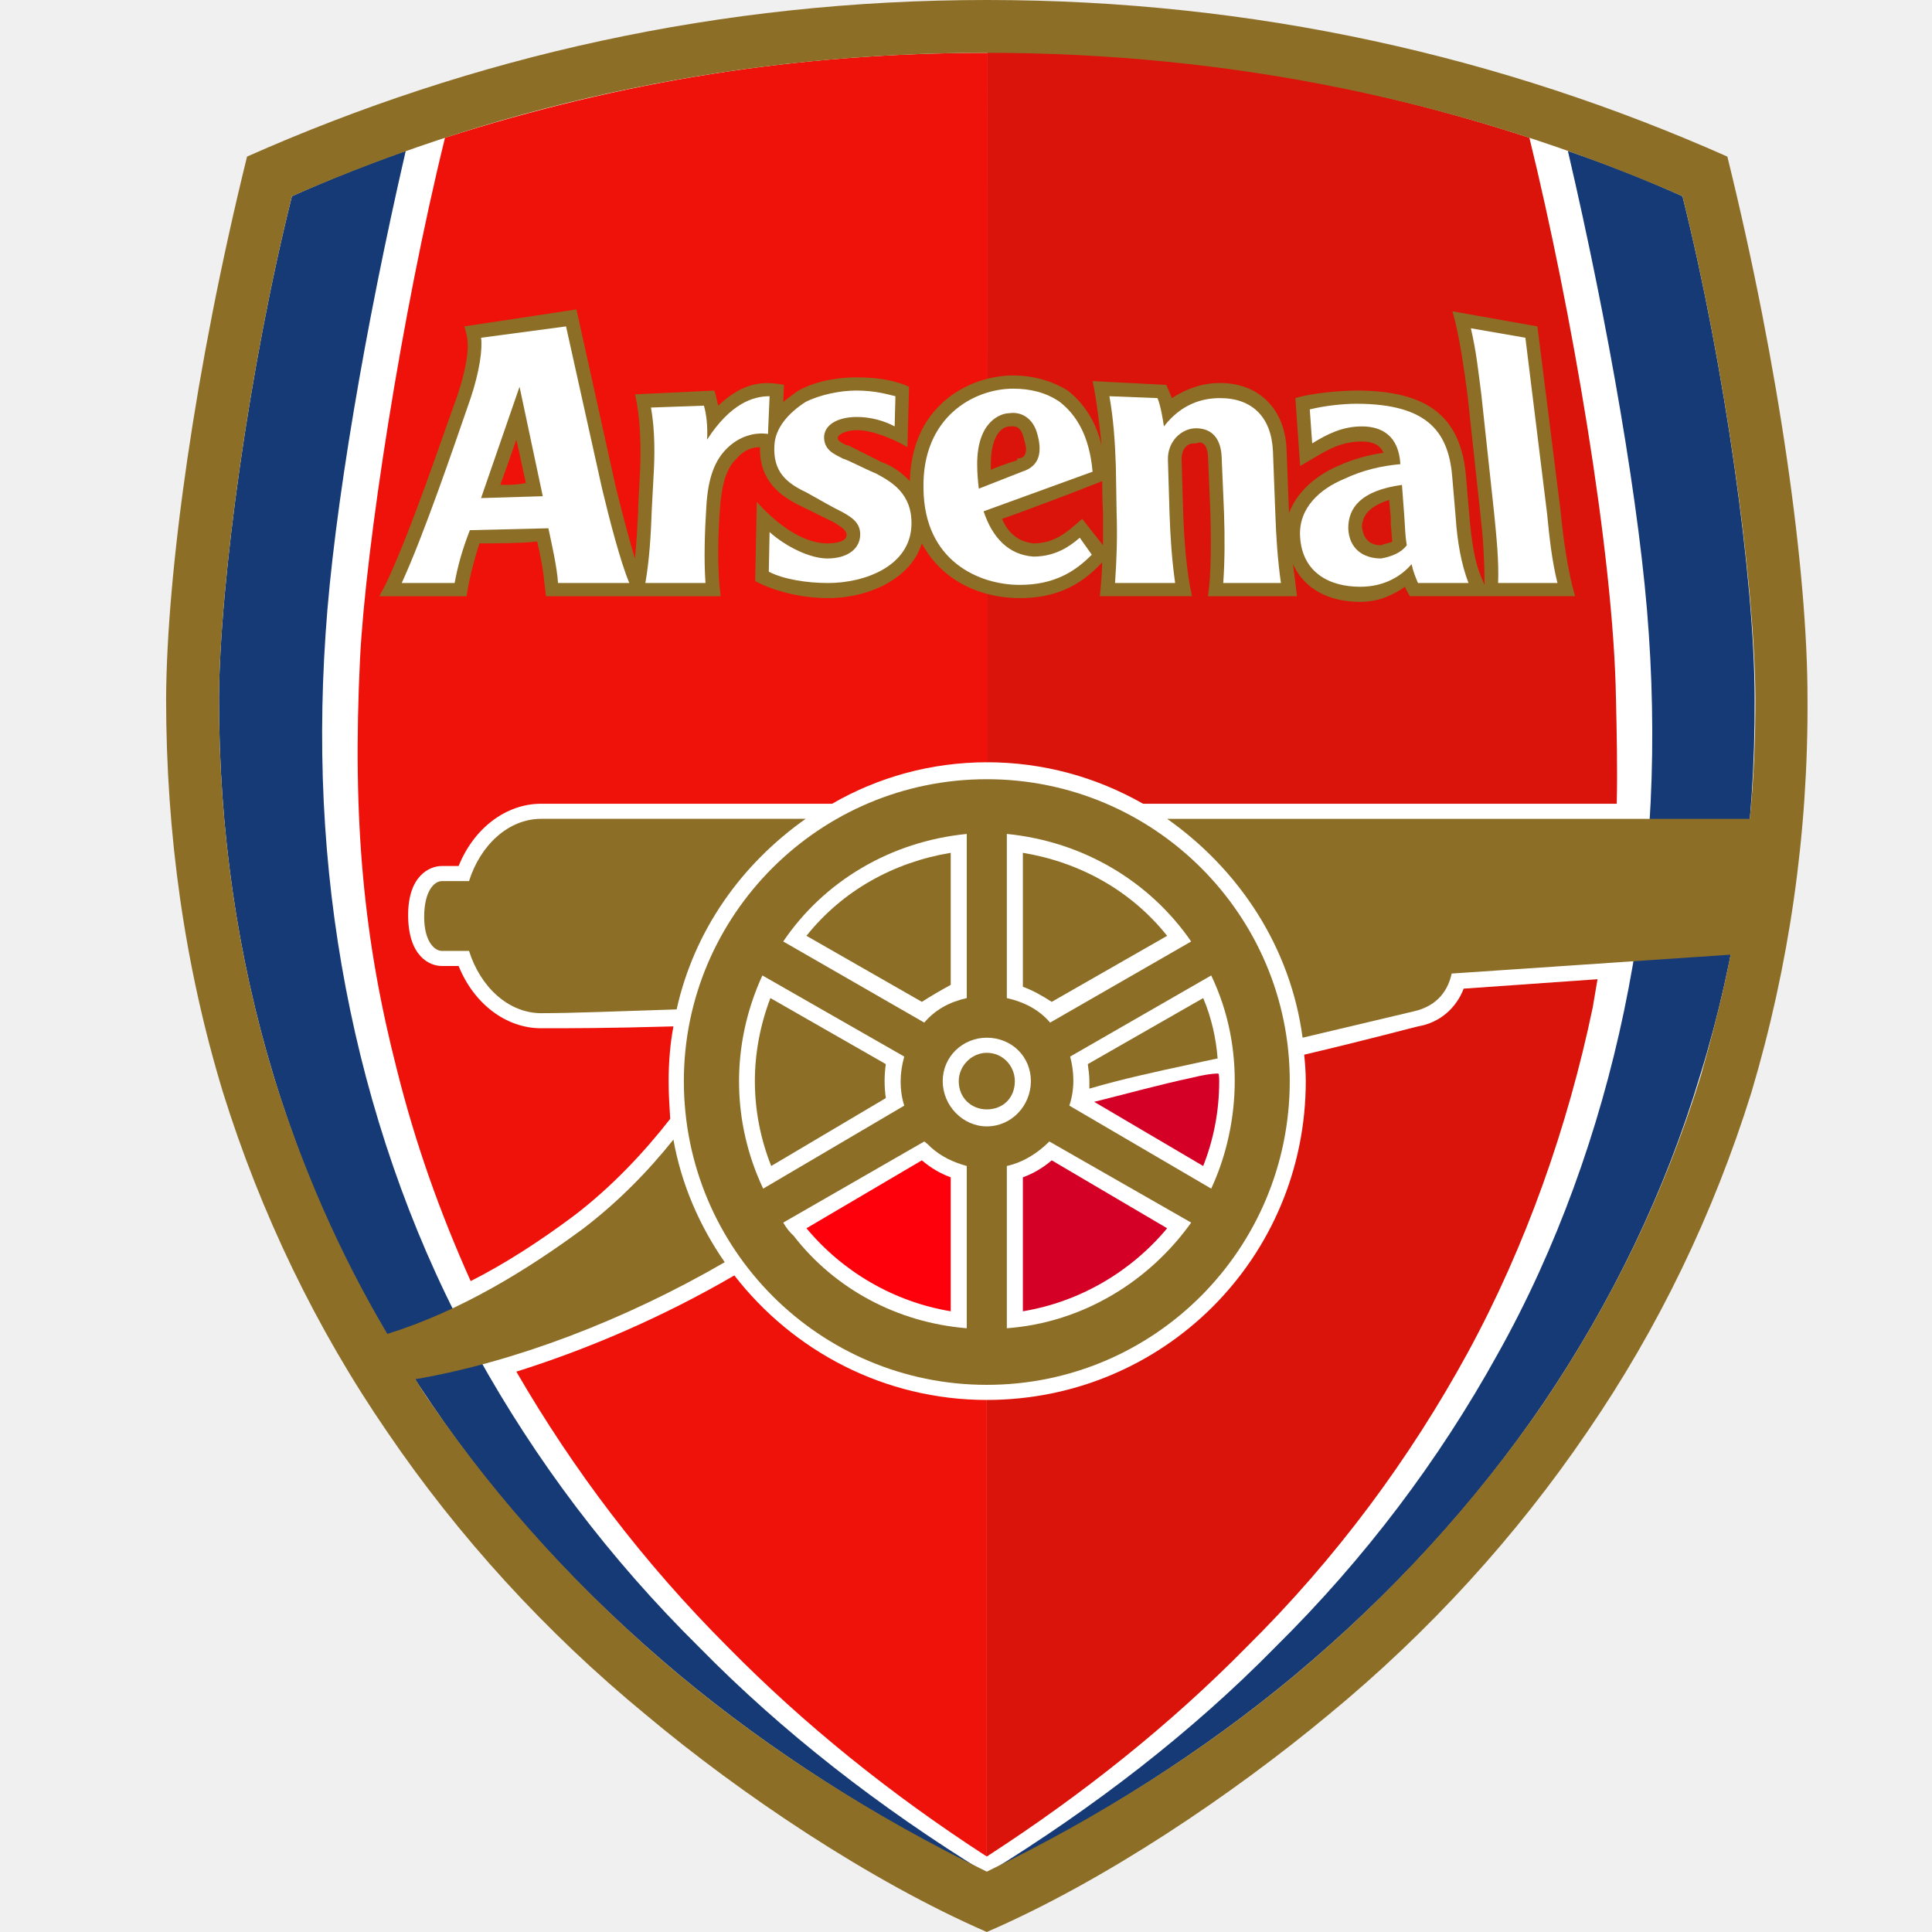
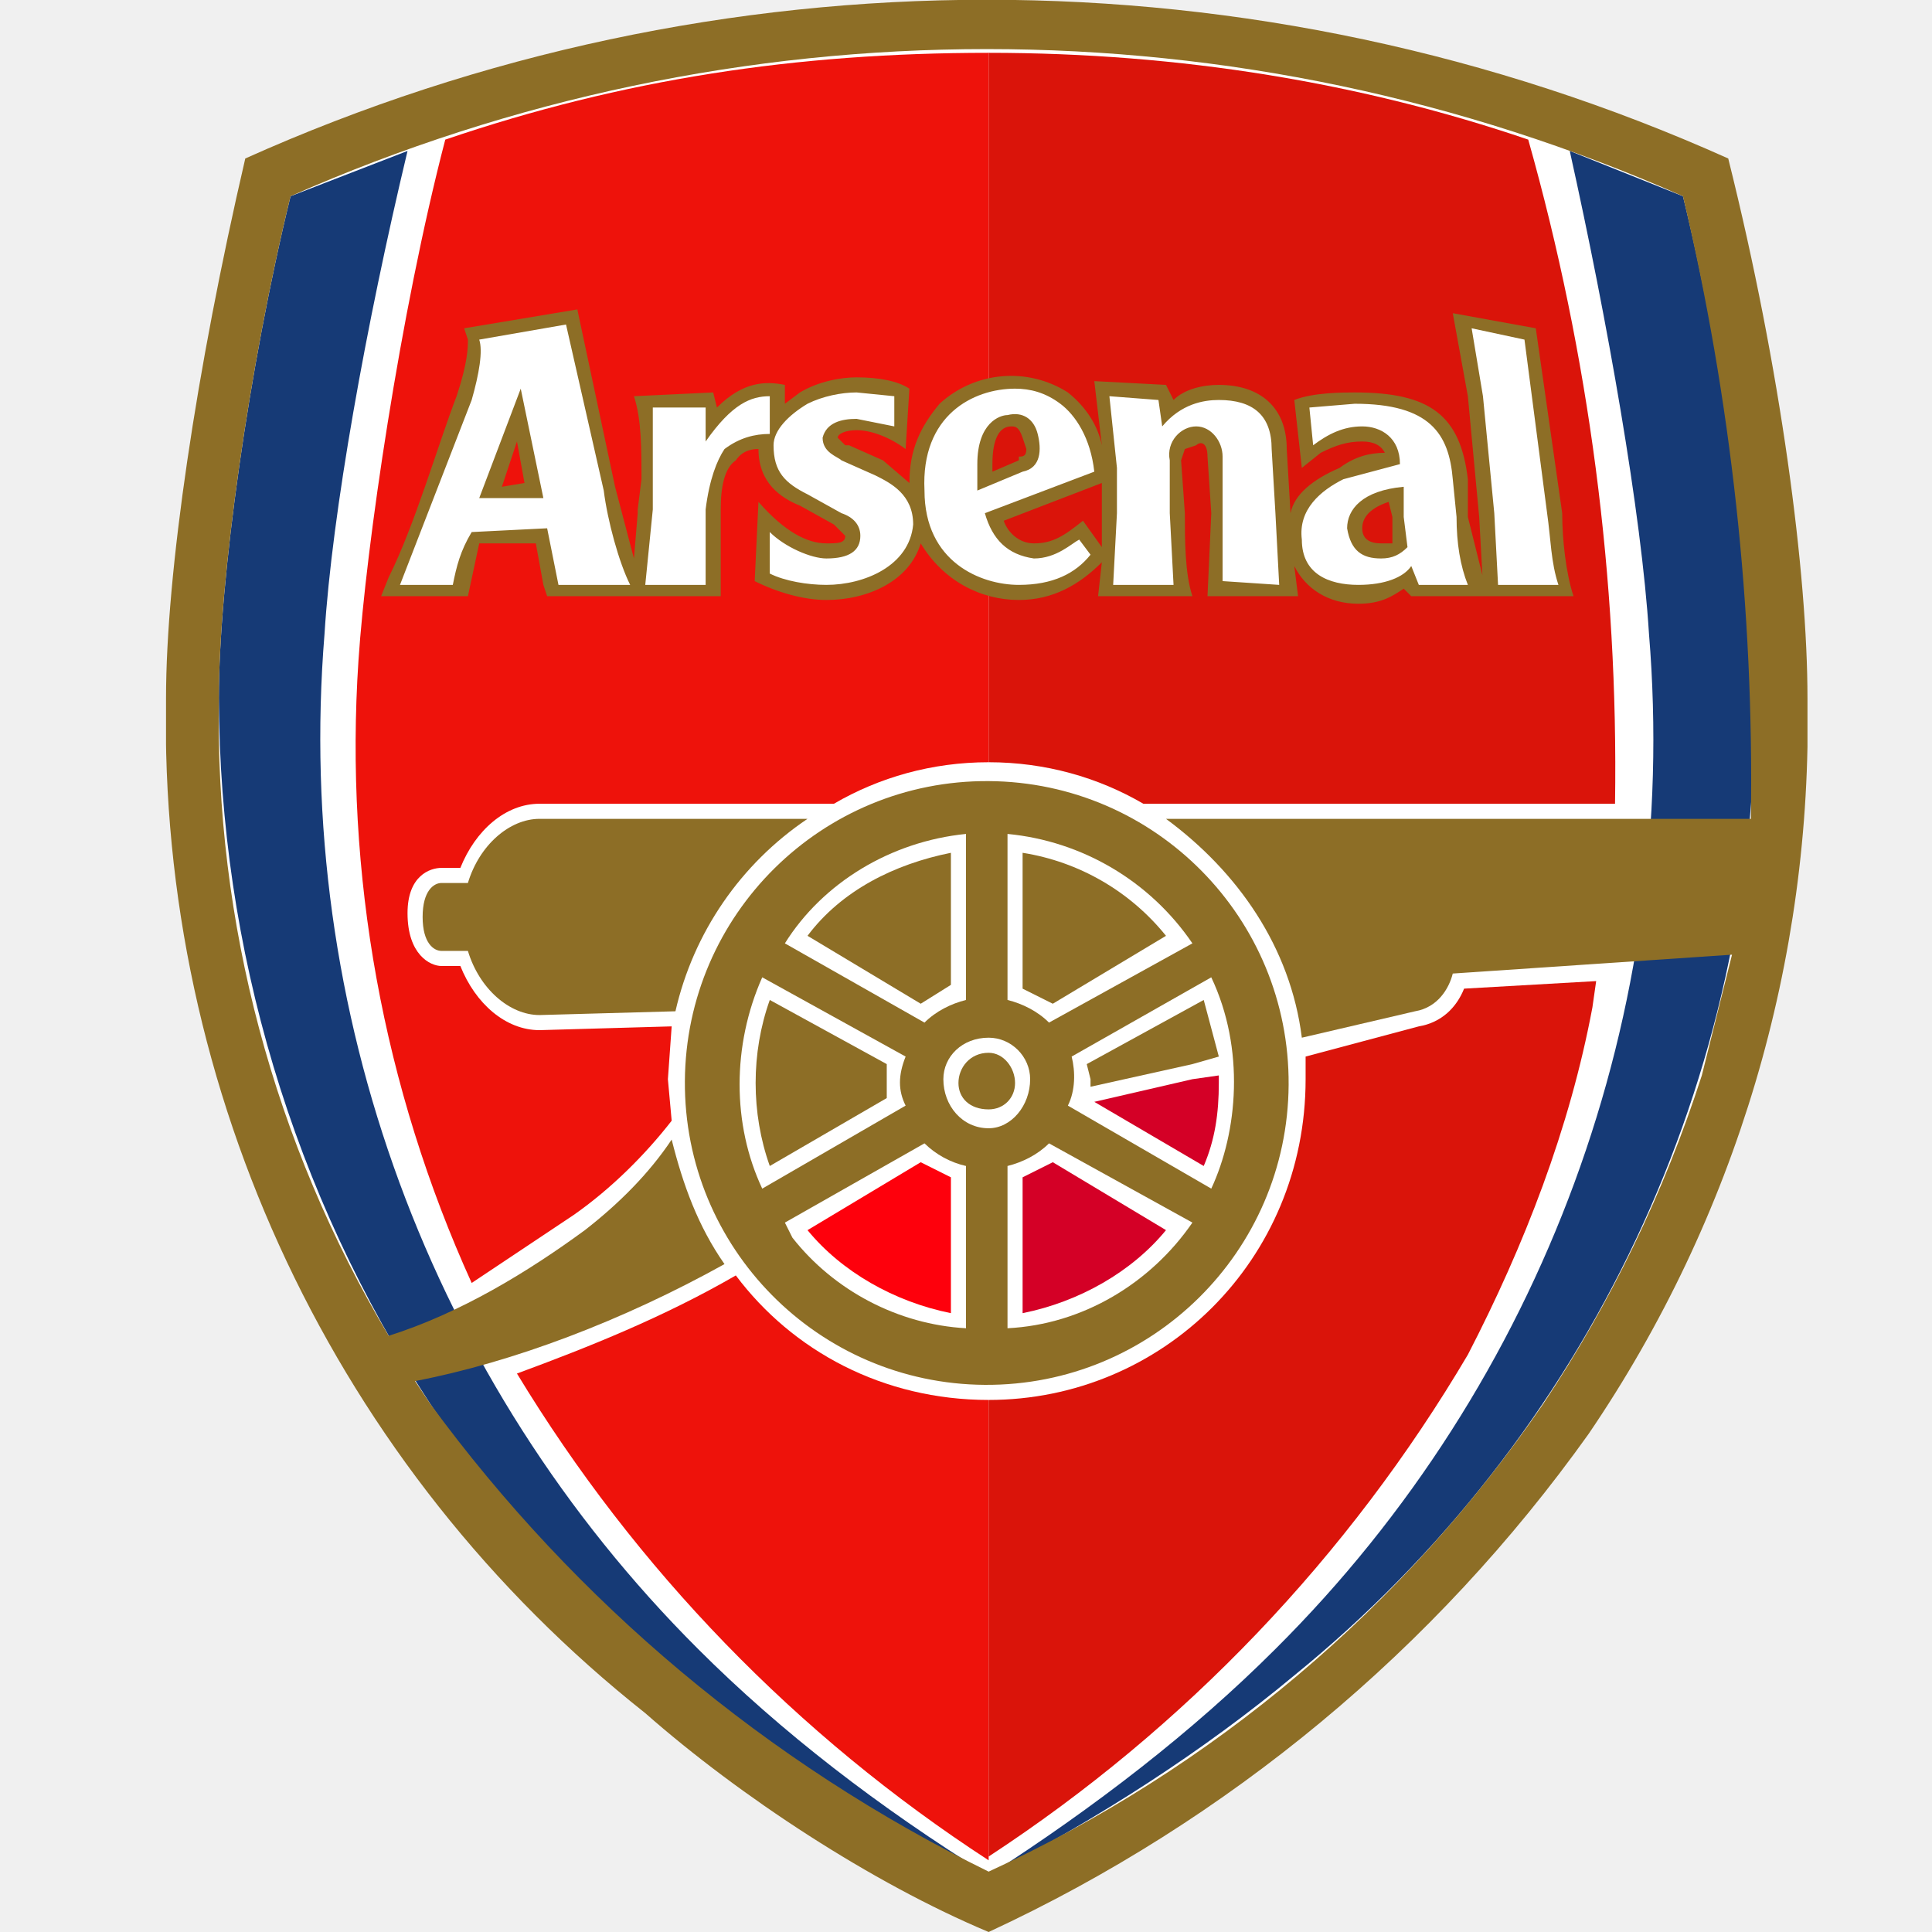
- <svg xmlns="http://www.w3.org/2000/svg" viewBox="0 0 512 512" fill="none">
-   <g clip-path="url(#clip0_1_2197)">
-     <path d="M261.51 2.001C329.267 2.001 394.473 16.001 456.07 43.502C468.816 95.5 476.882 149.503 477.097 185.001C477.097 186.001 477.097 186.501 477.097 187C477.097 222 471.996 256.5 462.013 289.003C452.243 320.999 437.803 350.999 418.899 379.001C400.207 406.002 377.268 431 350.718 453.002C322.469 476.499 289.122 498 261.509 510.004C234.112 498 200.763 476.499 172.516 453.002C145.967 431 123.027 406.002 104.334 379.001C85.43 350.999 70.99 320.999 61.219 289.003C51.237 256.5 46.136 222 46.136 187C46.136 186.501 46.136 186.001 46.136 185.001C46.354 149.503 54.422 95.501 67.168 43.502C128.764 16.001 193.967 2.001 261.51 2.001Z" fill="white" />
-     <path d="M261.51 202.004C276.594 202.004 290.612 206.001 302.93 213.002H428.454C428.67 204.001 428.454 194.002 428.244 185.001C427.605 146.5 416.35 81.503 405.305 36.501C360.913 22 313.124 13.501 261.726 13.501" fill="#DA140A" />
-     <path d="M261.726 14.001C211.175 14.001 164.872 21.499 117.931 36.501C106.462 82.999 96.904 145 95.416 174.503C93.294 218.003 96.477 249.502 105.186 283.506C110.072 303.002 116.445 321.001 124.729 339.502C133.651 335.003 142.994 329.002 152.336 322.005C162.108 314.503 170.606 305.5 177.614 296.502C177.402 293.004 177.192 289.998 177.192 286.499C177.192 281.504 177.614 276.496 178.463 272.004C161.049 272.5 151.277 272.5 143.419 272.5C134.071 272.5 125.578 266.003 121.541 256C119.414 256 117.082 256 117.082 256C113.898 256 108.161 253.499 108.161 242.499C108.161 232.001 113.896 229.501 117.082 229.501C117.082 229.501 119.416 229.501 121.541 229.501C125.576 219.501 134.071 213.002 143.419 213.002H220.516C232.624 206.001 246.642 202.004 261.724 202.004" fill="#EE120B" />
-     <path d="M185.259 436.501C161.474 412.999 141.933 387.004 126.426 359.001C110.71 331.002 99.451 299.502 92.867 268.003C86.07 235.501 83.945 202.501 86.282 168C88.409 135.5 96.904 85.999 107.523 40.001C97.541 43.502 87.343 47.5 77.361 52.001C66.107 97.001 58.247 154.003 58.035 185.002C58.035 220.002 62.919 253.501 72.475 285.004C82.672 318.504 96.263 345.504 114.316 372.005C132.161 398.505 154.461 422.5 180.159 444.002C204.165 464.001 231.773 481.502 261.509 496.505C233.051 479.004 207.348 459.004 185.259 436.501Z" fill="#163A76" />
-     <path d="M337.973 436.501C361.762 412.999 381.305 387.004 396.811 359.001C412.528 331.002 423.785 299.502 430.369 268.003C437.166 235.501 439.291 202.501 436.954 168C434.827 135.5 426.122 85.499 415.503 40.001C425.697 43.502 435.895 47.5 445.877 52.001C457.131 97.001 464.991 154.003 464.991 185.002C465.203 220.002 460.317 253.501 450.546 285.004C441.203 316.005 427.185 345.008 408.92 372.005C390.865 398.505 368.775 422.5 343.07 444.002C319.071 464.001 291.461 481.502 261.51 496.505C289.973 479.004 315.888 459.004 337.973 436.501Z" fill="#163A76" />
-     <path d="M261.51 206.5C217.12 206.5 181.227 242.499 181.227 286.498C181.227 331.002 217.12 366.998 261.51 366.998C305.901 366.998 341.799 331.002 341.799 286.498C341.799 242.5 305.901 206.5 261.51 206.5Z" fill="#8D6E26" />
-     <path d="M261.51 371.001C234.324 371.001 210.112 358.002 194.608 337.999C175.704 349.001 155.951 357.499 136.837 363.501C151.917 389.503 170.392 414.005 192.91 436.502C213.085 457.005 236.024 475.501 261.512 492.002" fill="#EE120B" />
-     <path d="M143.419 268.502C134.71 268.502 127.275 261.501 124.3 252.001C120.692 252.001 117.082 252.001 117.082 252.001C115.167 252.001 112.41 249.502 112.41 243.001C112.41 236.002 115.167 233.5 117.082 233.5C117.082 233.5 120.692 233.5 124.3 233.5C127.275 224 134.71 216.999 143.419 216.999H213.51C196.516 228.999 183.986 246.5 179.312 267.5C163.594 268.003 151.704 268.502 143.419 268.502Z" fill="#8D6E26" />
-     <path d="M457.769 41.501C398.086 15.001 332.456 0 261.511 0C190.782 0 125.15 15.001 65.469 41.501C51.663 97.501 44.23 151.501 44.018 185C44.018 220.999 48.903 256.001 59.097 289.501C69.079 321.502 83.736 352 102.64 379.504C121.332 407.003 144.483 432.5 171.246 454.498C196.309 475.5 230.507 498.503 261.511 511.998C292.733 498.503 326.721 475.498 351.992 454.498C378.757 432.5 401.908 407.001 420.6 379.504C439.504 352 454.159 321.502 464.141 289.501C474.124 256.001 479.222 221.001 479.01 185C479.01 151.501 471.575 97.501 457.769 41.501ZM408.919 372.005C391.076 398.002 368.774 422.5 343.069 444.002C319.071 464.001 291.46 481.502 261.51 496.003C231.774 481.501 204.168 464 180.161 444.002C154.46 422.5 132.16 398.002 114.317 372.005C112.831 370.008 111.348 367.502 110.072 365.502C136.197 361 165.294 350.001 192.058 334.501C185.474 325.003 180.589 314.005 178.462 302.003C171.668 310.506 163.806 318.503 154.674 325.505C139.805 336.501 121.968 347.504 102.638 353.5C89.891 332.004 79.911 309.004 72.476 285.004C62.92 253.5 58.036 220.002 58.036 185.002C58.248 154.003 66.108 97.001 77.362 52.001C135.562 26.501 197.582 14 261.511 14C325.655 14 387.678 26.501 445.878 51.999C457.132 96.999 464.992 154.001 465.204 185C465.204 196 464.78 206.5 463.716 217H309.305C328.421 230.5 342.013 251.002 345.198 275L374.723 268.003C381.308 266.501 383.855 262.002 384.704 258.001L458.62 252.999C456.493 264.002 453.735 274.502 450.763 285.002C441.202 316.003 427.184 345.006 408.919 372.005Z" fill="#8D6E26" />
-     <path d="M266.822 309.002V352C286.997 350.505 304.628 339.502 315.673 324.001L278.082 302.505C275.106 305.5 271.281 308.002 266.822 309.002Z" fill="white" />
-     <path d="M256.202 221.001C236.022 223.001 218.396 233.501 207.563 249.502L244.942 271C247.918 267.501 251.738 265.501 256.201 264.502" fill="white" />
-     <path d="M261.51 275.001C255.143 275.001 249.83 280.002 249.83 286.499C249.83 293.004 255.143 298.503 261.51 298.503C268.095 298.503 273.194 293.004 273.194 286.499C273.194 280.002 268.095 275.001 261.51 275.001Z" fill="white" />
-     <path d="M266.822 221.001V264.502C271.279 265.501 275.318 267.503 278.291 271L315.671 249.502C304.63 233.501 286.999 223.001 266.822 221.001Z" fill="white" />
-     <path d="M256.202 309.002C252.589 308.002 249.406 306.504 246.642 304C246.22 303.498 245.583 303 244.942 302.505L207.563 324.001C208.412 325.503 209.263 326.498 210.324 327.503C221.154 341.504 237.72 350.505 256.202 352" fill="white" />
-     <path d="M283.389 293.005L320.983 314.999C328.201 299.504 330.328 278.001 320.983 258.503L283.599 280.003C284.665 284.003 284.877 288.501 283.389 293.005Z" fill="white" />
-     <path d="M213.722 248.003L244.305 265.5C246.642 264.004 249.189 262.503 251.953 261.001V226.003C236.871 228.5 223.281 236.003 213.722 248.003Z" fill="#8D6E26" />
-     <path d="M271.071 226.003V261.5C273.83 262.503 276.379 264.002 278.716 265.5L309.302 248.003C299.744 236.003 286.148 228.5 271.071 226.003Z" fill="#8D6E26" />
-     <path d="M322.683 280.498C322.256 275.001 320.983 269.502 318.858 264.501L288.275 282.002C288.487 283.504 288.697 285.002 288.697 286.499C288.697 287.003 288.697 288.003 288.697 288.499C297.196 286.003 306.328 284.002 315.673 282.002C317.798 281.505 320.347 281.004 322.683 280.498Z" fill="#8D6E26" />
-     <path d="M261.51 492C286.999 475.499 310.15 457.004 330.33 436.5C354.118 412.999 373.659 386.501 388.95 358.506C404.458 330.002 415.503 298.502 422.089 266.997C422.509 264.5 422.936 262.002 423.358 259.503L387.889 262.002C385.977 266.997 381.732 270.999 375.78 272.005C375.569 272.005 362.611 275.504 345.622 279.502C345.834 281.503 346.044 284.003 346.044 286.498C346.044 333.504 308.238 370.999 261.509 370.999" fill="#DA140A" />
-     <path d="M268.944 286.501C268.944 282.5 265.756 279.003 261.51 279.003C257.475 279.003 254.077 282.502 254.077 286.501C254.077 291.006 257.475 294 261.51 294C265.756 294 268.944 291.005 268.944 286.501Z" fill="#8D6E26" />
-     <path d="M271.071 347.503C286.149 345.006 299.745 337.003 309.304 325.503L278.718 307.5C276.379 309.499 273.832 311.002 271.073 312.002V347.503" fill="#D40026" />
-     <path d="M213.722 325.503L244.305 307.5C246.642 309.499 249.189 311.002 251.953 312.002V347.503C236.871 345.006 223.281 337.003 213.722 325.503Z" fill="#FE000C" />
-     <path d="M323.105 286.5C323.105 286.004 323.105 285.004 322.895 284.5C320.768 284.5 318.43 285.004 316.31 285.507C306.967 287.506 298.044 289.999 289.973 291.999L318.858 309.004C321.618 302.001 323.105 294.502 323.105 286.5Z" fill="#D40026" />
-     <path d="M202.041 258.503C193.545 277.002 193.969 297.504 202.251 314.999L239.635 293.005C238.361 289.004 238.361 284.5 239.635 280.003" fill="white" />
-     <path d="M204.378 309.002L234.751 291.004C234.324 288.002 234.324 285.002 234.751 282.001L204.167 264.502C198.643 279.001 198.643 294.501 204.378 309.002Z" fill="#8D6E26" />
-     <path d="M292.093 149.002C292.093 151.002 291.673 156.499 291.461 158.001H315.888C314.4 151.502 313.761 142.501 313.55 135.501C313.55 136.002 313.124 121.501 313.124 121.501C313.124 120.501 313.55 119.002 314.183 118.501C315.032 117.502 315.887 117.502 316.948 117.502C318.009 117.004 319.919 117.004 320.136 121.003L320.768 136.003C320.983 143.001 320.983 152.504 320.136 158.003H343.707C343.497 156.005 342.858 151.006 342.648 149.504C345.622 156.003 351.991 159.502 360.489 159.502C365.587 159.502 369.412 157.503 372.381 155.501C372.381 156.003 373.658 158.001 373.658 158.001H417.411C415.499 151.502 414.225 142.501 413.586 135.501L407.428 86.501L384.911 82.5C386.826 89.001 388.097 98.501 388.946 105.002L392.345 136.502C392.984 142.002 393.409 148.002 393.409 154.503V155.001L392.56 153.004C390.86 149.002 390.011 143.999 389.374 136.502L388.525 126.5C387.248 110.499 378.542 103.502 359.423 103.502C356.235 103.502 348.169 104.002 343.283 105.502L344.554 123.5L349.652 120.497C353.903 118.001 357.091 117 360.909 117C363.885 117 365.795 118 366.646 119.999C363.036 120.497 359.001 121.498 354.537 123.5C347.741 126.5 343.495 130.999 341.583 136C341.583 136 341.583 136 341.583 135.5L340.946 118.999C340.519 108.499 333.723 101.5 323.315 101.5C318.646 101.5 314.397 103 310.573 105.502C310.362 105.002 310.146 104.502 309.934 104.002L309.085 102.002L289.544 101.001C290.393 104.504 291.671 114.502 291.881 118.004C290.822 113.003 288.061 107.501 282.96 103.502C278.923 101.001 273.826 99.501 268.52 99.501C261.299 99.501 253.865 102.502 248.979 107.499C243.881 112.5 241.334 119.497 241.117 127.5C239.208 125.502 236.661 123.5 233.688 122.499L224.767 118.002H224.341C222.218 117.002 222.003 116.502 222.003 116.002C222.218 115.002 224.341 114.002 227.104 114.002C230.922 114.002 236.232 116.002 240.483 118.501L240.905 102.502C237.719 101.001 233.261 100.001 226.889 100.001C223.491 100.001 217.116 100.503 211.596 103.503C210.11 104.504 208.832 105.504 207.561 106.506L207.773 102.003C202.675 101.003 197.153 101.003 190.357 107.502C190.14 107.002 189.72 104.504 189.298 103.503L168.269 104.504C169.755 110.501 169.969 119.002 169.54 126.502L169.118 134.503V135.501C168.906 139.504 168.691 144.001 168.269 148.002C166.569 142.501 164.66 135.001 163.171 129.004L152.761 82.002L123.027 86.501C123.239 87.003 123.665 88.503 123.876 90.001C124.088 92.002 124.088 96.001 121.327 104.504C116.441 118.004 109.647 138.504 103.063 153.006C102.213 155.003 100.51 158.003 100.51 158.003H123.665C124.088 154.504 125.576 148.503 127.063 144.003C130.249 144.003 138.532 144.003 142.353 143.504C143.202 147.005 144.053 151.504 144.268 154.506L144.69 158.005H190.998C189.932 150.507 190.359 140.507 190.781 135.005C191.208 128.506 192.481 124.005 195.243 121.505C197.365 119.006 199.702 118.504 201.402 118.504C201.19 127.505 206.926 131.504 212.022 134.005L221.153 138.507C224.341 140.507 224.341 141.006 224.341 142.008C224.13 143.506 221.581 144.004 219.243 144.004C214.359 144.004 207.775 141.006 200.551 133.005L200.128 154.008C205.863 157.006 213.081 158.507 219.454 158.507C230.073 158.507 241.334 153.508 244.305 144.004C249.618 154.008 260.026 158.507 270.22 158.507C279.353 158.501 286.148 155.499 292.093 149.002ZM132.584 128.5C133.861 125 134.922 122.001 136.835 116.502C138.108 122.001 138.747 125.502 139.384 128.002C136.835 128.5 135.561 128.5 132.584 128.5ZM262.575 123C262.575 116.002 265.124 113.001 267.673 113.001C268.522 113.001 270.432 112.5 271.281 116.002C271.708 117.5 271.92 118.499 271.92 119.001C271.92 121.001 270.859 121.499 269.581 121.499V122.001C269.581 122.001 265.973 123 262.575 124.5C262.575 124.001 262.575 123.5 262.575 123ZM286.787 137.502C282.328 141.504 279.141 143.999 273.828 143.999C269.581 143.501 267.032 141.001 265.546 137.502C270.006 136.002 287.212 129.502 292.091 127.5C292.091 131.501 292.308 136.002 292.308 136.002C292.308 139.002 292.308 142.002 292.308 144.501L286.787 137.502ZM366.009 144.499C361.977 144.499 361.124 141.502 360.911 139.502C361.123 137.502 361.76 134.501 368.134 132.501C368.346 135 368.561 137.002 368.561 137.002V139C368.771 140.502 368.771 142.002 368.983 143.501C368.136 143.999 367.075 143.999 366.009 144.499Z" fill="#8D6E26" />
-     <path d="M237.298 105.002C235.171 104.502 231.985 103.502 226.89 103.502C222.853 103.502 217.545 104.502 213.51 106.504C208.836 109.503 205.438 113.502 205.226 118.004C204.799 125.002 208.412 128.004 213.722 130.503C217.335 132.501 220.732 134.503 222.853 135.502C225.618 137.002 228.167 138.504 227.95 142.003C227.741 145.501 224.553 148.002 219.245 148.002C214.781 148.002 208.414 145 203.949 141.002L203.738 151.502C207.563 153.503 213.722 154.505 219.455 154.505C229.226 154.505 241.335 150.004 241.547 139.002C241.757 130.503 235.812 127.502 232.202 125.504C228.589 124.003 224.98 122.003 223.281 121.501C221.581 120.501 218.183 119.501 218.396 115.504C218.818 112.003 222.853 110.501 227.108 110.501C230.716 110.501 234.324 111.501 237.088 113.003" fill="white" />
-     <path d="M150.004 86.499L127.486 89.501C127.914 92.502 127.065 98.501 124.727 105.502C120.053 118.999 112.408 141.502 106.461 154.502H120.478C121.328 150.002 122.39 146.001 124.514 140.502L145.328 140C146.177 143.999 147.665 150.502 147.877 154.502H166.779C164.442 149.002 161.471 137.502 159.557 129.502L150.004 86.499ZM127.486 131.999L137.684 102.501L143.841 131.501" fill="white" />
-     <path d="M203.949 105.002L203.528 115.002C200.129 114.502 195.882 115.502 192.481 119.001C189.51 122.003 187.596 126.5 187.173 134.503C186.745 141.002 186.535 148.503 186.961 154.504H171.028C172.089 148.503 172.516 141.506 172.728 135.003L173.155 127.005C173.577 120.503 173.577 114.005 172.518 108.004L186.535 107.504C187.173 109.504 187.595 113.007 187.384 116.507C193.545 107.001 199.492 105.002 203.949 105.002Z" fill="white" />
-     <path d="M404.244 89.501L389.799 87.001C391.287 93.502 391.714 97.999 392.563 104.502L395.961 136.002C396.6 142.501 397.232 148.502 397.021 154.503H412.738C411.255 148.502 410.616 142.501 409.979 136.002" fill="white" />
-     <path d="M339.461 154.503C338.612 148.502 338.189 142.501 337.973 136.001L337.34 119.499C336.914 110.499 331.816 105.502 323.318 105.502C318.649 105.502 313.126 106.999 308.45 113.001C308.238 111.499 307.601 107.499 306.75 105.502L294.008 105.002C295.068 111.001 295.495 117.002 295.708 123.5L295.918 136C296.13 142.499 295.918 148.5 295.496 154.501H311.426C310.577 148.5 310.15 142.499 309.938 136L309.516 121.999C309.304 117 313.126 113.498 316.949 113.498C321.407 113.498 323.534 116.5 323.746 120.997L324.383 135.998C324.595 142.497 324.595 148.498 324.171 154.499" fill="white" />
-     <path d="M389.164 154.503C387.248 149.502 386.189 143.501 385.762 137.002L384.913 127.002C384.064 115.002 378.968 106.999 359.425 106.999C356.028 106.999 351.14 107.499 347.105 108.499L347.742 117.501C351.779 115.002 355.815 113.002 360.911 113.002C366.224 113.002 370.682 115.5 371.11 123C366.009 123.5 361.338 124.5 356.027 127.002C350.08 129.501 343.922 134.501 344.556 142.501C345.193 151.502 351.99 155.499 360.489 155.499C367.073 155.499 371.531 152.501 374.08 149.502C374.507 151.501 375.144 153.004 375.78 154.503H389.164ZM366.009 148.002C361.34 148.002 357.513 145.501 357.303 140.002C357.303 134.503 360.701 130.003 371.531 128.502L372.17 137.004C372.38 140.004 372.38 142.004 372.807 144.501C371.322 146.502 368.773 147.502 366.009 148.002Z" fill="white" />
-     <path d="M280.841 106.502C277.228 104.002 272.981 103 268.522 103C258.112 103 244.306 110.498 244.733 129.501C244.944 149 259.812 155.001 270.222 155.001C279.355 155.001 284.877 151.5 289.338 147.002L286.15 142.501C283.812 144.499 279.992 147.502 273.83 147.502C267.246 147.002 263 142.501 260.661 135.501L289.548 125.002C288.697 115.502 285.299 110.001 280.841 106.502ZM270.859 125.002L259.39 129.502C259.175 127.502 258.963 125.502 258.963 123.001C258.963 111.501 265.337 109.503 267.457 109.503C270.861 109.003 273.832 111.003 274.896 115.004C276.167 119.499 275.743 123.5 270.859 125.002Z" fill="white" />
+ <svg xmlns="http://www.w3.org/2000/svg" fill="none" viewBox="0 0 512 512">
+   <g clip-path="url(#a)">
+     <path fill="#fff" d="M262 2c67 0 132 14 194 42 13 51 21 106 21 141v2a348 348 0 0 1-58 192 401 401 0 0 1-157 131 405 405 0 0 1-158-131 335 335 0 0 1-58-192v-2c0-35 8-89 21-141C129 16 194 2 262 2Z" />
+     <path fill="#DA140A" d="M262 202c15 0 29 4 41 11h125a614 614 0 0 0-23-176c-44-15-92-23-143-23" />
+     <path fill="#EE120B" d="M262 14c-51 0-97 7-144 23-12 46-21 108-23 138a344 344 0 0 0 30 165l27-18c10-7 19-16 26-25l-1-11 1-14-35 1c-9 0-17-7-21-17h-5c-3 0-9-3-9-14 0-10 6-12 9-12h5c4-10 12-17 21-17h78c12-7 26-11 41-11" />
+     <path fill="#163A76" d="M185 437a341 341 0 0 1-99-269c2-32 11-82 22-128L77 52C66 97 58 154 58 185a344 344 0 0 0 56 187c18 27 40 51 66 72 24 20 52 38 82 53-29-18-55-38-77-60Zm153 0a340 340 0 0 0 99-269c-2-32-11-83-21-128l30 12c11 45 19 102 19 133a330 330 0 0 1-122 259c-24 20-52 38-81 53 28-18 54-38 76-60Z" />
+     <path fill="#8D6E26" d="M262 207a80 80 0 1 0-1 160 80 80 0 0 0 1-160Z" />
+     <path fill="#EE120B" d="M262 371c-28 0-52-13-67-33-19 11-39 19-58 26a403 403 0 0 0 125 129" />
+     <path fill="#8D6E26" d="M143 269c-8 0-16-7-19-17h-7c-2 0-5-2-5-9s3-9 5-9h7c3-10 11-17 19-17h71a84 84 0 0 0-35 51l-36 1Z" />
+     <path fill="#8D6E26" d="M458 42a480 480 0 0 0-393 0C52 98 44 152 44 185a335 335 0 0 0 127 269c25 22 60 45 91 58a404 404 0 0 0 159-132 335 335 0 0 0 58-195c0-33-7-87-21-143Zm-49 330a361 361 0 0 1-147 124 404 404 0 0 1-148-124l-4-6c26-5 55-16 82-31-7-10-11-21-14-33-6 9-14 17-23 24-15 11-33 22-52 28a319 319 0 0 1-45-169c0-31 8-88 19-133a456 456 0 0 1 369 0 672 672 0 0 1 18 165H309c19 14 33 34 36 58l30-7c6-1 9-6 10-10l74-5-8 32c-10 31-24 60-42 87Z" />
+     <path fill="#fff" d="M267 309v43c20-1 38-12 49-28l-38-21c-3 3-7 5-11 6Zm-11-88c-20 2-38 13-48 29l37 21c3-3 7-5 11-6m6 10c-7 0-12 5-12 11 0 7 5 13 12 13 6 0 11-6 11-13 0-6-5-11-11-11Zm5-54v44c4 1 8 3 11 6l38-21a67 67 0 0 0-49-29Zm-11 88a23 23 0 0 1-11-6l-37 21 2 4c11 14 28 23 46 24m27-59 38 22c7-15 9-37 0-56l-37 21c1 4 1 9-1 13Z" />
+     <path fill="#8D6E26" d="m214 248 30 18 8-5v-35c-15 3-29 10-38 22Zm57-22v36l8 4 30-18a61 61 0 0 0-38-22Zm52 54-4-15-31 17 1 4v2l27-6 7-2Z" />
+     <path fill="#DA140A" d="M262 492a405 405 0 0 0 127-133c15-29 27-60 33-92l1-7-35 2c-2 5-6 9-12 10l-30 8v6c0 48-38 85-84 85" />
+     <path fill="#8D6E26" d="M269 287c0-4-3-8-7-8-5 0-8 4-8 8s3 7 8 7c4 0 7-3 7-7Z" />
+     <path fill="#D40026" d="M271 348c15-3 29-11 38-22l-30-18-8 4v36" />
+     <path fill="#FE000C" d="m214 326 30-18 8 4v36c-15-3-29-11-38-22Z" />
+     <path fill="#D40026" d="M323 287v-2l-7 1-26 6 29 17c3-7 4-14 4-22Z" />
+     <path fill="#fff" d="M202 259c-8 18-8 39 0 56l38-22c-2-4-2-8 0-13" />
+     <path fill="#8D6E26" d="m204 309 31-18v-9l-31-17c-5 14-5 30 0 44Zm88-160-1 9h25c-2-6-2-15-2-22l-1-14 1-3 3-1c1-1 3-1 3 3l1 15-1 22h24l-1-8c3 6 9 10 17 10 6 0 9-2 12-4l2 2h43c-2-6-3-15-3-22l-7-49-22-4 4 22 3 32 1 18v-2l-4-16v-10c-2-17-10-23-30-23-3 0-11 0-16 2l2 18 5-4c4-2 7-3 11-3 3 0 5 1 6 3-4 0-8 1-12 4-7 3-12 7-13 12l-1-17c0-11-7-17-18-17-4 0-9 1-12 4l-1-2-1-2-19-1 2 17c-1-5-4-10-9-14a28 28 0 0 0-34 3c-5 6-8 12-8 21l-7-6-9-4h-1l-2-2c0-1 2-2 5-2 4 0 9 2 13 5l1-16c-3-2-8-3-14-3-4 0-10 1-15 4l-4 3v-5c-5-1-11-1-18 6l-1-4-21 1c2 6 2 14 2 22l-1 8v1l-1 12-5-19-10-47-30 5 1 3c0 2 0 6-3 15-5 13-11 34-18 48l-2 5h23l3-14h15l2 11 1 3h46v-23c0-6 1-11 4-13 2-3 5-3 6-3 0 9 6 13 11 15l9 5 3 3c0 2-2 2-5 2-5 0-11-3-18-11l-1 21c6 3 13 5 19 5 11 0 22-5 25-15 6 10 16 15 26 15 9 0 16-4 22-10Zm-159-20 4-12 2 11-6 1Zm130-6c0-7 2-10 5-10 1 0 2 0 3 3l1 3c0 2-1 2-2 2v1l-7 3v-2Zm24 15c-5 4-8 6-13 6-4 0-7-3-8-6l26-10v17l-5-7Zm79 6c-4 0-5-2-5-4s1-5 7-7l1 4v7h-3Z" />
+     <path fill="#fff" d="m237 105-10-1c-4 0-9 1-13 3-5 3-9 7-9 11 0 7 3 10 9 13l9 5c3 1 5 3 5 6 0 4-3 6-9 6-4 0-11-3-15-7v11c4 2 10 3 15 3 10 0 22-5 23-16 0-8-6-11-10-13l-9-4c-1-1-5-2-5-6 1-4 5-5 9-5l10 2m-87-27-23 4c1 3 0 9-2 16l-19 49h14c1-5 2-9 5-14l20-1 3 15h19c-3-6-6-17-7-25l-10-44Zm-23 46 11-29 6 29m60-27v10c-4 0-8 1-12 4-2 3-4 8-5 16v20h-16l2-20v-27h14v9c7-10 12-12 17-12Zm200-15-14-3 3 18 3 31 1 19h16c-2-6-2-12-3-19m-71 19-1-19-1-17c0-9-5-13-14-13-4 0-10 1-15 7l-1-7-13-1 2 19v12l-1 19h16l-1-19v-14c-1-5 3-9 7-9s7 4 7 8v33m65 1c-2-5-3-11-3-18l-1-10c-1-12-6-20-26-20l-12 1 1 10c4-3 8-5 13-5s10 3 10 10l-15 4c-6 3-12 8-11 16 0 9 7 12 15 12 7 0 12-2 14-5l2 5h13Zm-23-7c-5 0-8-2-9-8 0-5 4-10 15-11v8l1 8c-2 2-4 3-7 3Zm-85-41c-4-3-8-4-12-4-11 0-25 7-24 27 0 19 15 25 25 25 9 0 15-3 19-8l-3-4c-2 1-6 5-12 5-7-1-11-5-13-12l29-11c-1-9-5-15-9-18Zm-10 18-12 5v-7c0-11 6-13 8-13 4-1 7 1 8 5s1 9-4 10Z" />
  </g>
  <defs>
-     <clipPath id="clip0_1_2197">
-       <rect width="434.992" height="512" fill="white" transform="translate(44.0182)" />
+     <clipPath id="a">
+       <path fill="#fff" d="M0 0h435v512H0z" transform="translate(44)" />
    </clipPath>
  </defs>
</svg>
